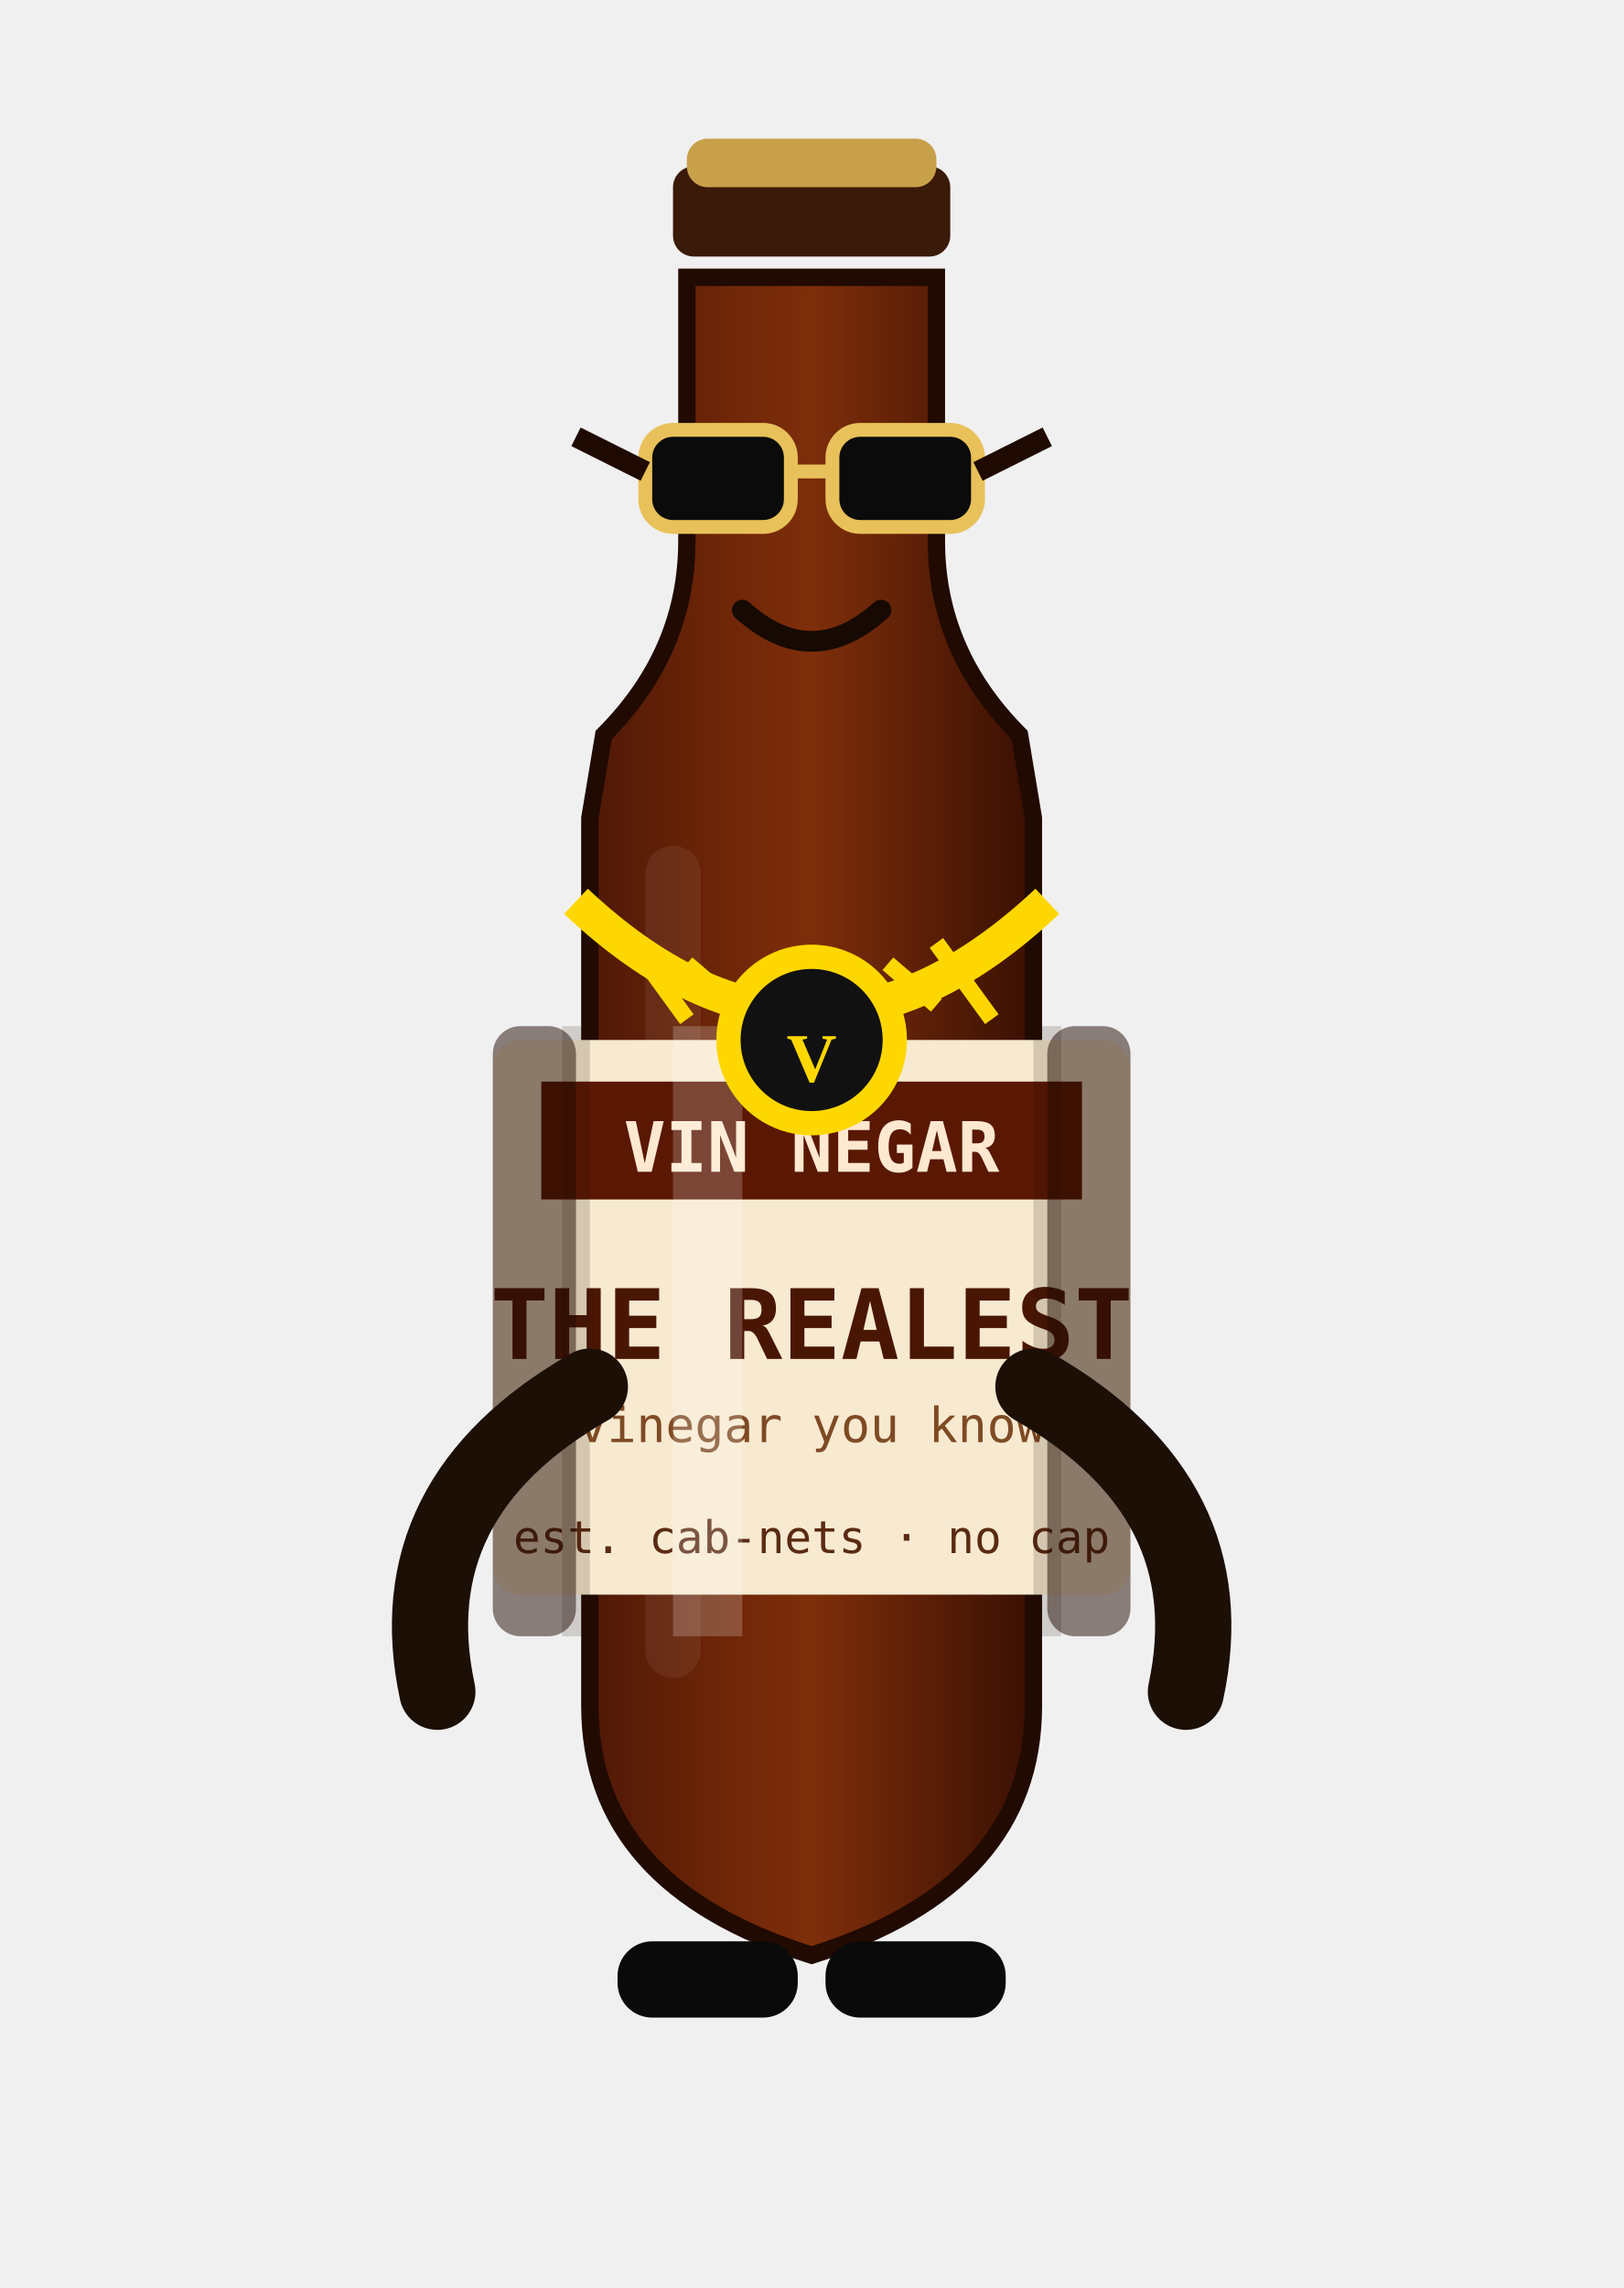
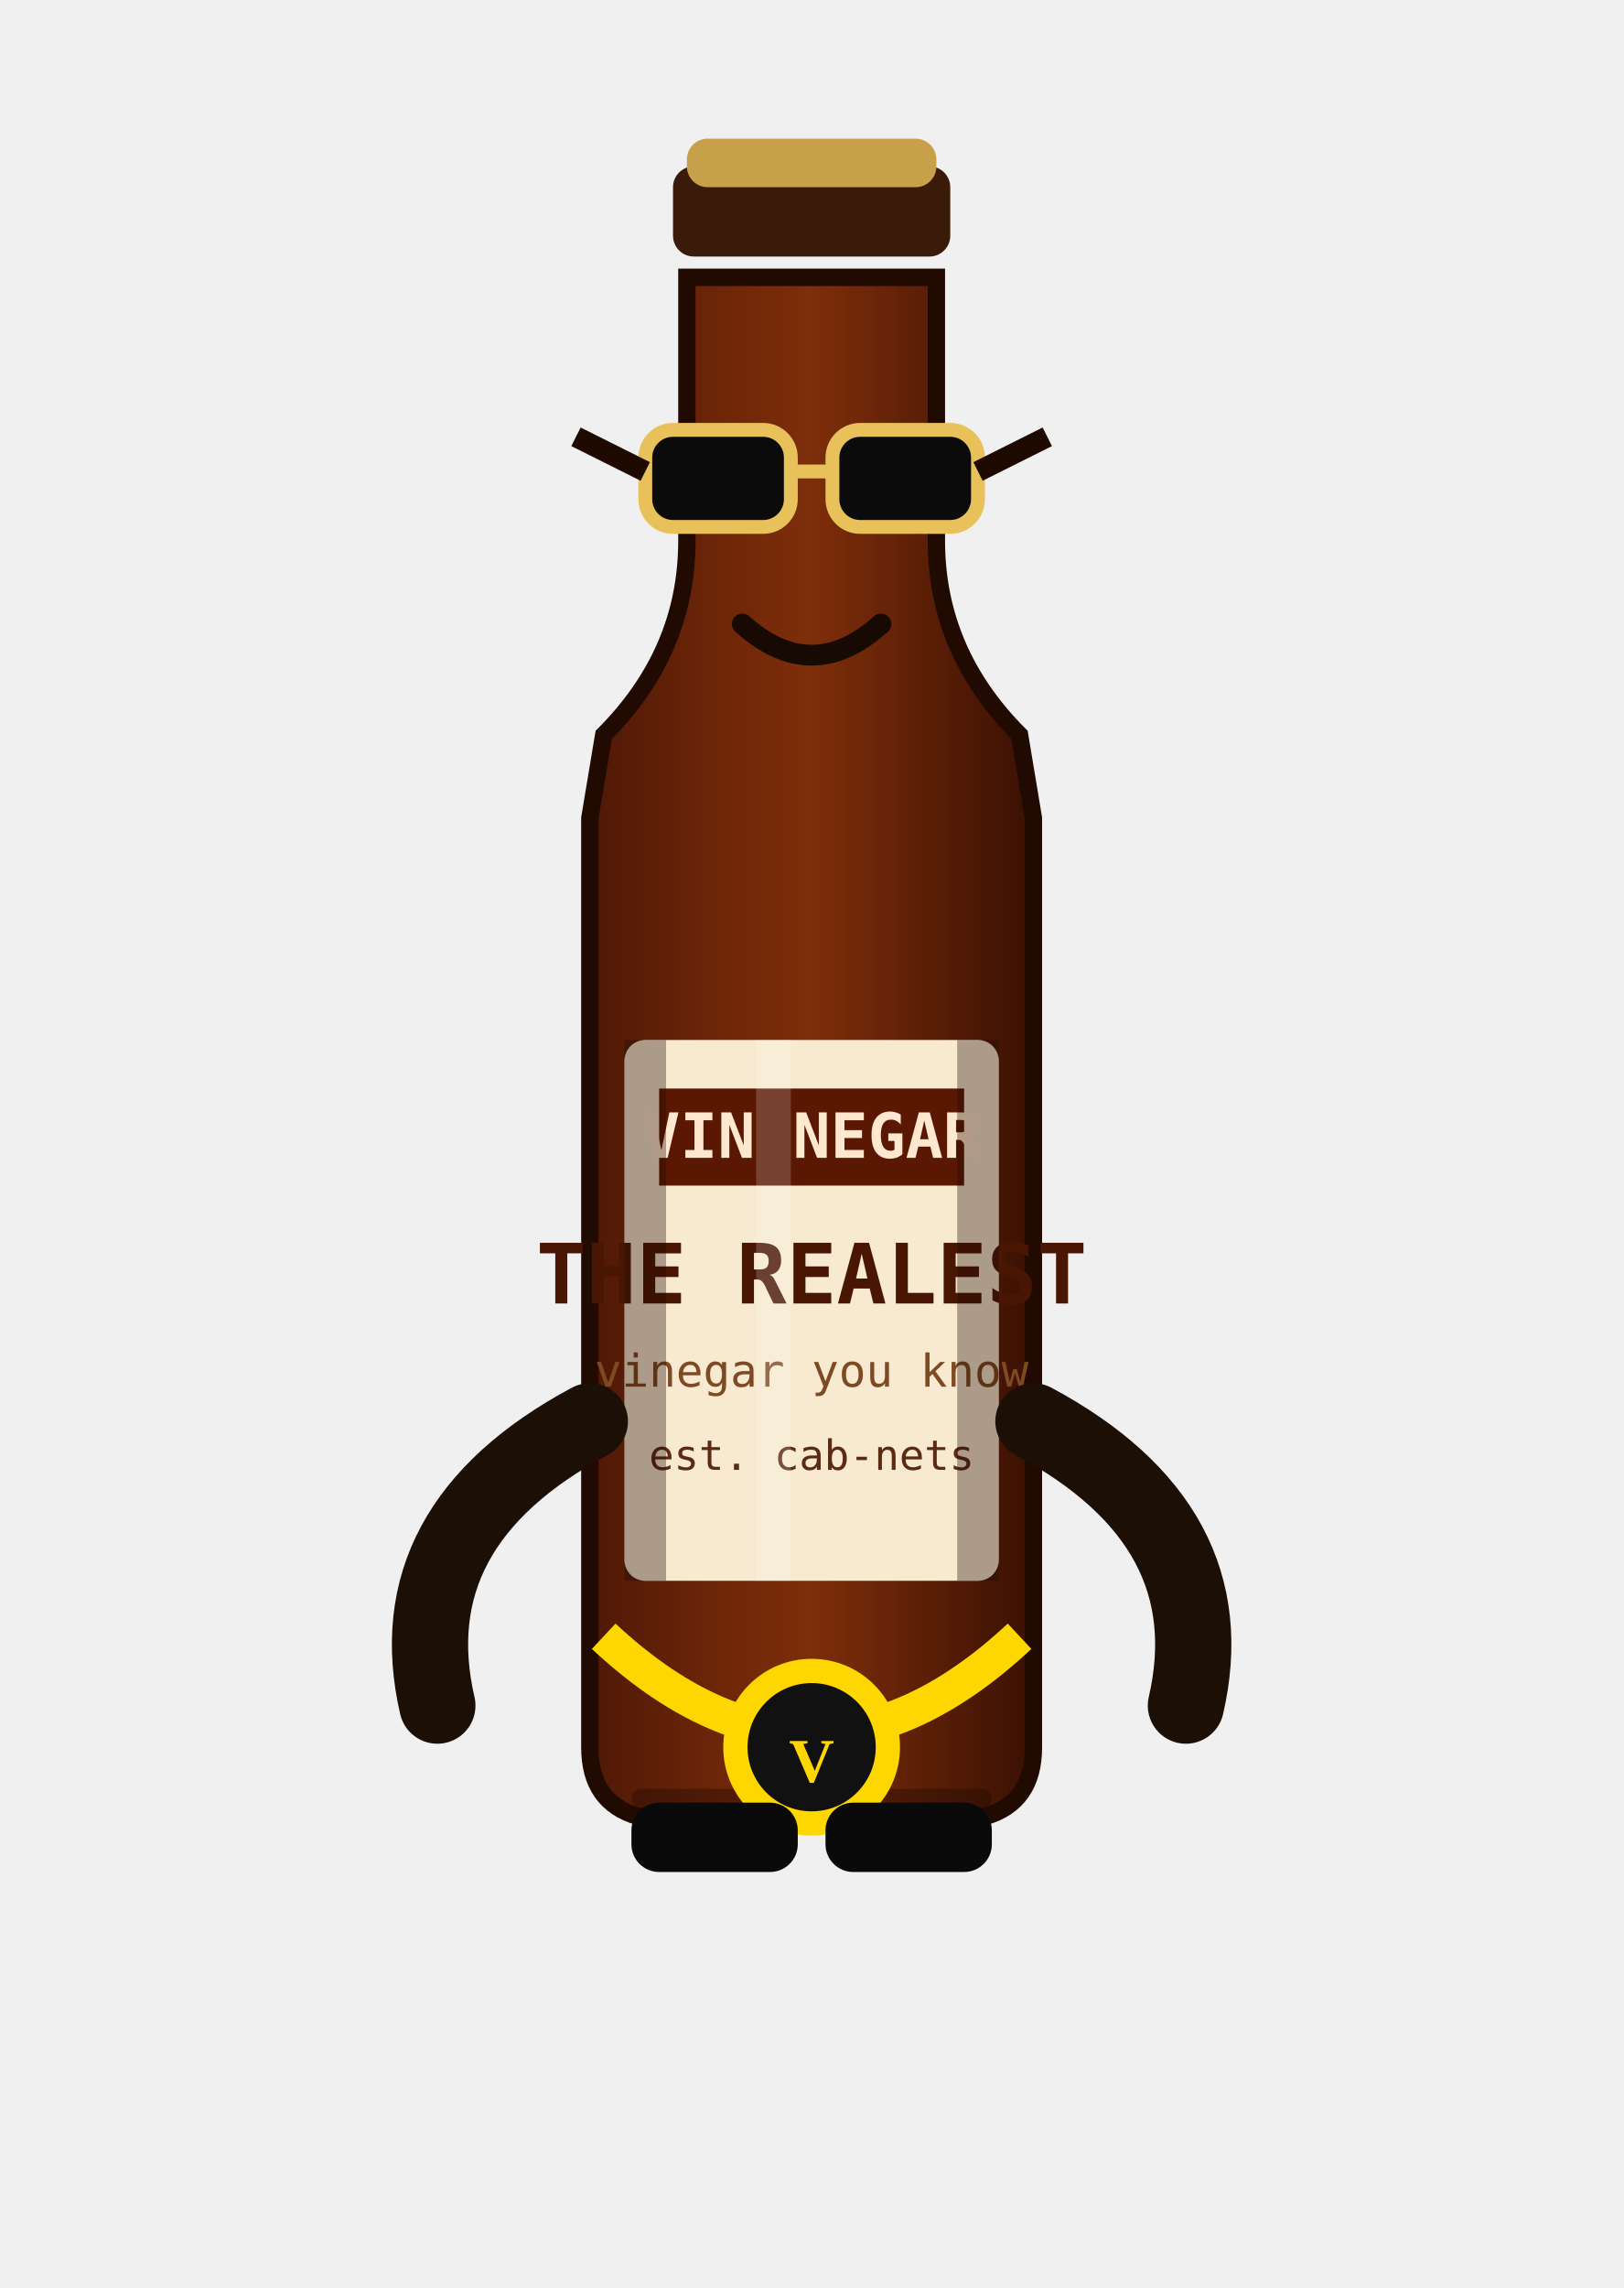
<svg xmlns="http://www.w3.org/2000/svg" id="vinSvg" viewBox="0 0 220 330" width="220" height="310">
  <defs>
    <linearGradient id="vinGlass" x1="0" y1="0" x2="1" y2="0">
      <stop offset="0" stop-color="#4f1806" />
      <stop offset="0.3" stop-color="#6e2608" />
      <stop offset="0.5" stop-color="#7e2e0a" />
      <stop offset="1" stop-color="#3a1003" />
    </linearGradient>
  </defs>
  <rect x="90" y="24" width="40" height="13" rx="3" fill="#3a1a08" />
  <rect x="92" y="20" width="36" height="7" rx="3" fill="#c9a04a" />
-   <path d="M92 40 L128 40 L128 78 Q128 94 140 106 L142 118 L142 246 Q142 272 110 282 Q78 272 78 246 L78 118 L80 106 Q92 94 92 78 Z" fill="url(#vinGlass)" stroke="#200a02" stroke-width="2.5" />
-   <rect x="86" y="122" width="8" height="120" rx="4" fill="#ffffff10" />
+   <path d="M92 40 L128 40 L128 78 Q128 94 140 106 L142 118 L142 252 Q142 260 135 262 L85 262 Q78 260 78 252 L78 118 L80 106 Q92 94 92 78 Z" fill="url(#vinGlass)" stroke="#200a02" stroke-width="2.5" />
+   <rect x="84" y="258" width="52" height="3" rx="1.5" fill="#200a02" opacity=".4" />
  <g id="vinShades">
    <rect x="86" y="62" width="21" height="14" rx="4" fill="#0b0b0b" stroke="#e8c15a" stroke-width="2" />
    <rect x="113" y="62" width="21" height="14" rx="4" fill="#0b0b0b" stroke="#e8c15a" stroke-width="2" />
    <path d="M107 68 L113 68" stroke="#e8c15a" stroke-width="2" />
    <path d="M86 68 L76 63 M134 68 L144 63" stroke="#1f0a02" stroke-width="3" />
  </g>
  <g id="vinMouth">
-     <path d="M100 88 Q110 97 120 88" stroke="#160a02" stroke-width="3" fill="none" stroke-linecap="round" />
+     <path d="M100 90 Q110 99 120 90" stroke="#160a02" stroke-width="3" fill="none" stroke-linecap="round" />
  </g>
  <g id="vinLabelWrap">
-     <rect x="64" y="150" width="92" height="80" rx="4" fill="#f7ead0" />
-     <rect x="71" y="156" width="78" height="17" fill="#5a1803" />
-     <text x="110" y="169" text-anchor="middle" font-family="monospace" font-size="10" font-weight="bold" fill="#ffe8d0">VIN NEGAR</text>
-     <text x="110" y="196" text-anchor="middle" font-family="monospace" font-size="14" font-weight="bold" fill="#4a1604">THE REALEST</text>
-     <text x="110" y="208" text-anchor="middle" font-family="monospace" font-size="7" fill="#7e4a24">vinegar you know</text>
-     <text x="110" y="224" text-anchor="middle" font-family="monospace" font-size="6.5" fill="#5a2a12">est. cab-nets · no cap</text>
-     <rect x="64" y="148" width="12" height="88" rx="4" fill="#200a02" opacity=".5" />
-     <rect x="144" y="148" width="12" height="88" rx="4" fill="#200a02" opacity=".5" />
-     <rect x="74" y="148" width="4" height="88" fill="#200a02" opacity=".16" />
-     <rect x="142" y="148" width="4" height="88" fill="#200a02" opacity=".16" />
-     <rect x="90" y="148" width="10" height="88" fill="#ffffff" opacity=".2" />
+     <rect x="83" y="150" width="54" height="78" rx="3" fill="#f7ead0" />
+     <rect x="88" y="157" width="44" height="14" fill="#5a1803" />
+     <text x="110" y="167" text-anchor="middle" font-family="monospace" font-size="9" font-weight="bold" fill="#ffe8d0">VIN NEGAR</text>
+     <text x="110" y="188" text-anchor="middle" font-family="monospace" font-size="12" font-weight="bold" fill="#4a1604">THE REALEST</text>
+     <text x="110" y="200" text-anchor="middle" font-family="monospace" font-size="6.5" fill="#7e4a24">vinegar you know</text>
+     <text x="110" y="212" text-anchor="middle" font-family="monospace" font-size="6" fill="#5a2a12">est. cab-nets</text>
+     <rect x="83" y="150" width="6" height="78" fill="#200a02" opacity=".35" />
+     <rect x="131" y="150" width="6" height="78" fill="#200a02" opacity=".35" />
+     <rect x="102" y="150" width="5" height="78" fill="#ffffff" opacity=".18" />
  </g>
  <g id="vinChain">
-     <path d="M76 130 Q110 162 144 130" stroke="#ffd700" stroke-width="5" fill="none" />
-     <path d="M84 136 L92 147 M92 139 L99 145 M128 136 L136 147 M121 139 L128 145" stroke="#ffd700" stroke-width="2.4" />
-     <circle cx="110" cy="150" r="12" fill="#111" stroke="#ffd700" stroke-width="3.5" />
-     <text x="110" y="156" text-anchor="middle" font-size="10" font-weight="bold" fill="#ffd700">V</text>
+     <path d="M80 236 Q110 264 140 236" stroke="#ffd700" stroke-width="5" fill="none" />
+     <circle cx="110" cy="252" r="11" fill="#111" stroke="#ffd700" stroke-width="3.5" />
+     <text x="110" y="257" text-anchor="middle" font-size="9" font-weight="bold" fill="#ffd700">V</text>
  </g>
  <g id="vinArmL">
-     <path d="M78 200 Q50 216 56 244" stroke="#1c0f06" stroke-width="11" stroke-linecap="round" fill="none" />
+     <path d="M78 205 Q50 220 56 246" stroke="#1c0f06" stroke-width="11" stroke-linecap="round" fill="none" />
  </g>
  <g id="vinArmR">
-     <path d="M142 200 Q170 216 164 244" stroke="#1c0f06" stroke-width="11" stroke-linecap="round" fill="none" />
+     <path d="M142 205 Q170 220 164 246" stroke="#1c0f06" stroke-width="11" stroke-linecap="round" fill="none" />
  </g>
-   <rect x="82" y="280" width="26" height="11" rx="5" fill="#0a0a0a" />
-   <rect x="112" y="280" width="26" height="11" rx="5" fill="#0a0a0a" />
+   <rect x="84" y="260" width="24" height="10" rx="4" fill="#0a0a0a" />
+   <rect x="112" y="260" width="24" height="10" rx="4" fill="#0a0a0a" />
</svg>
